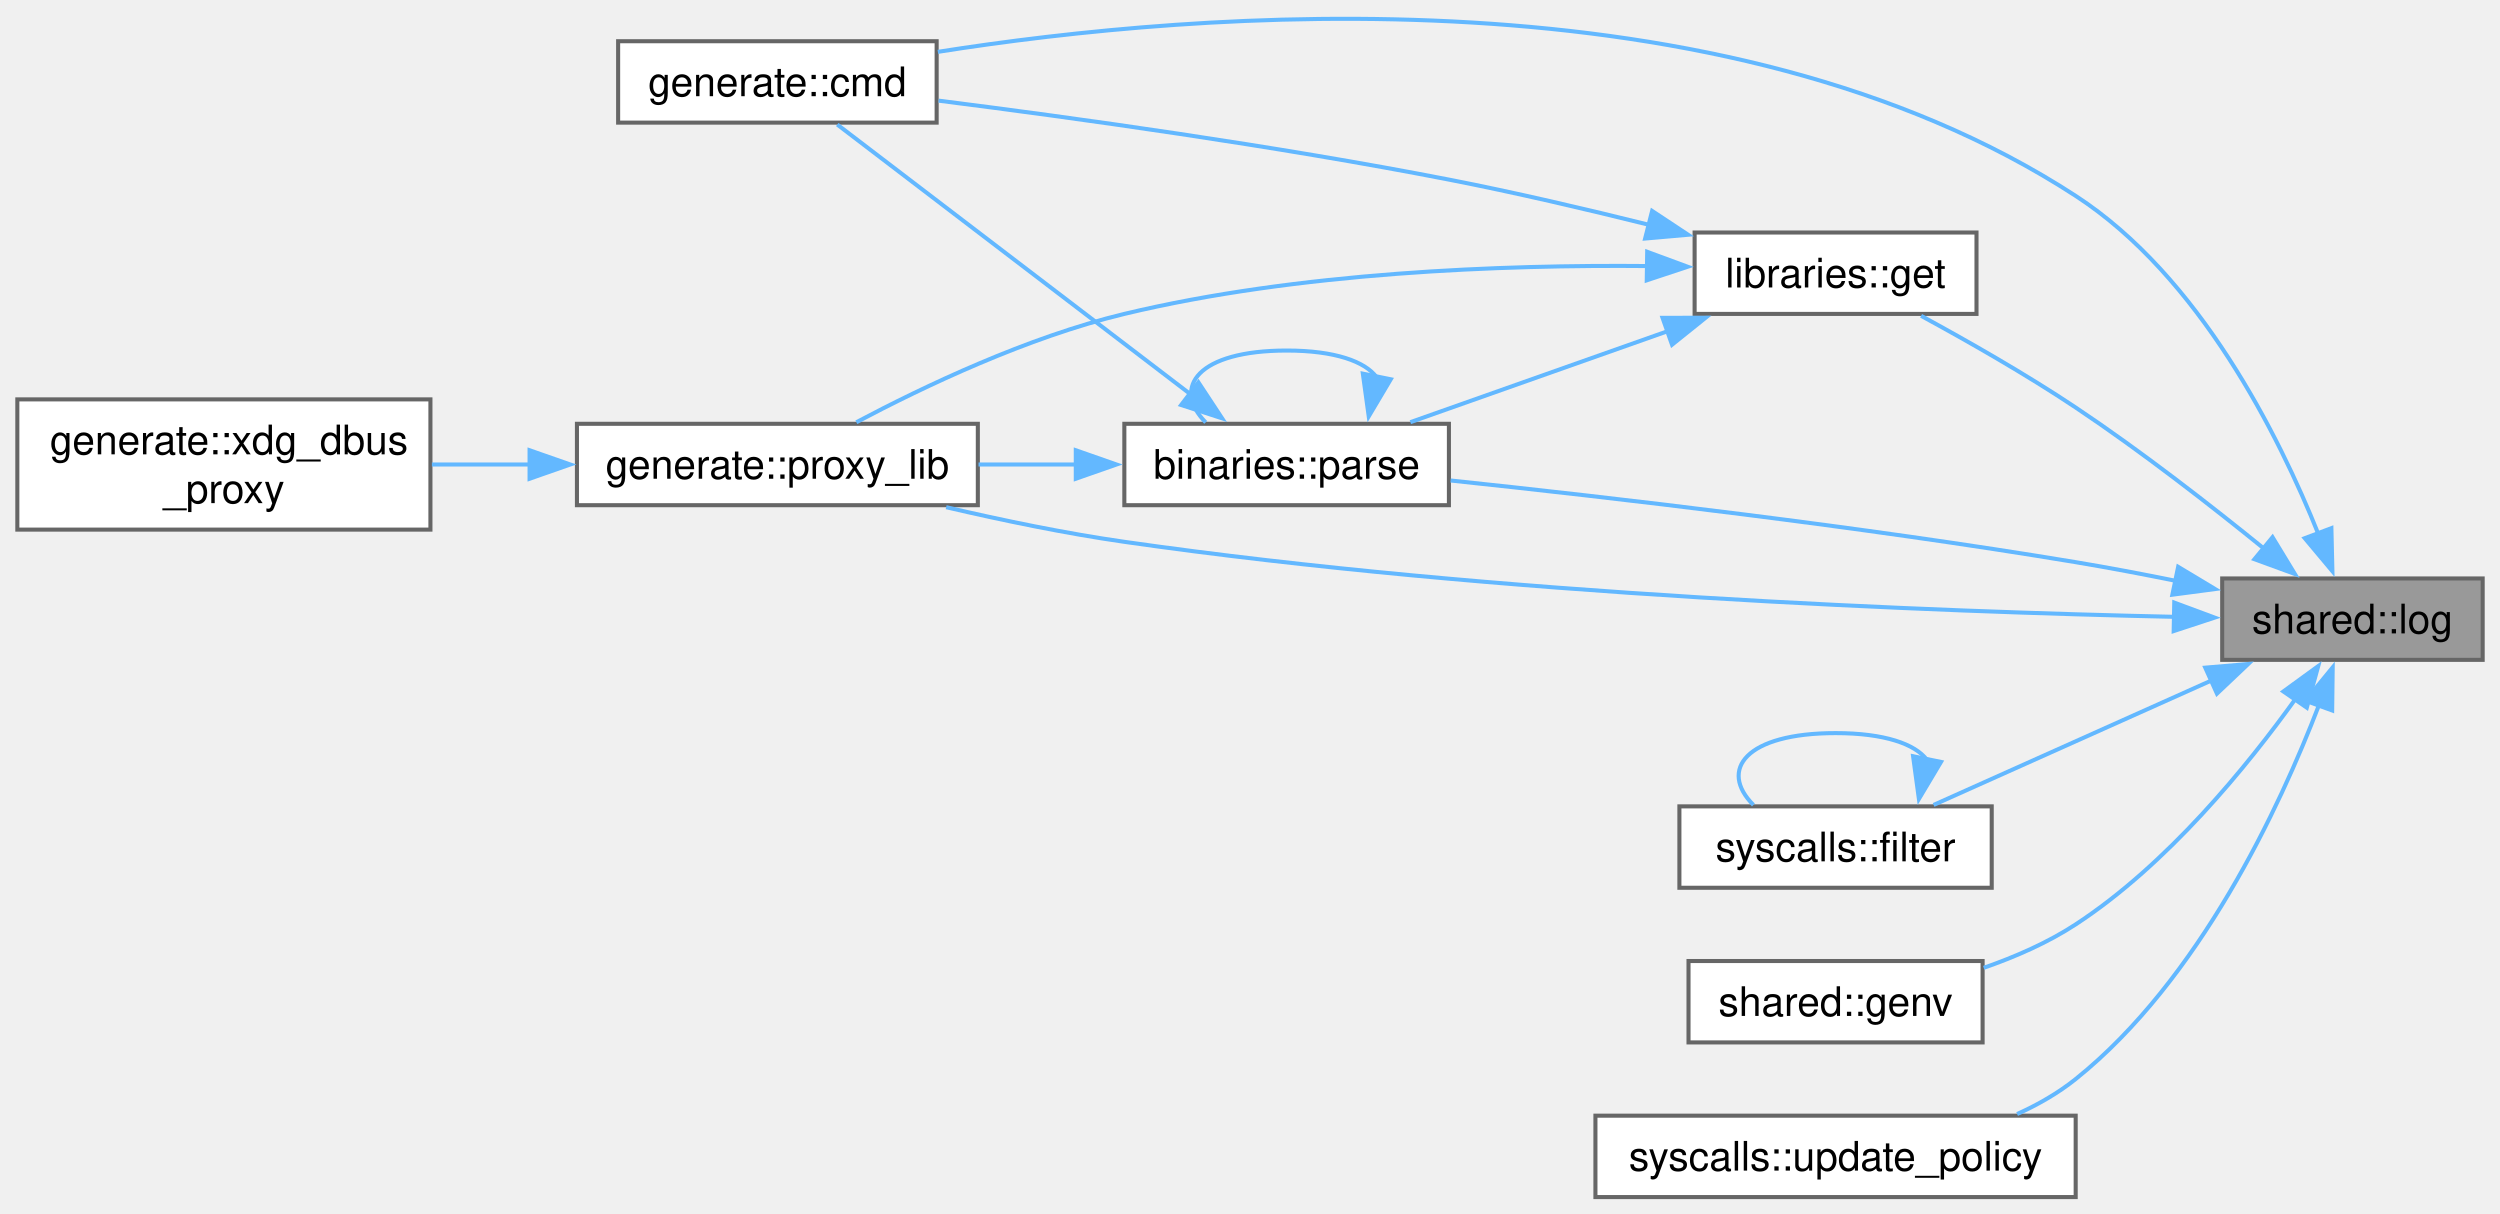
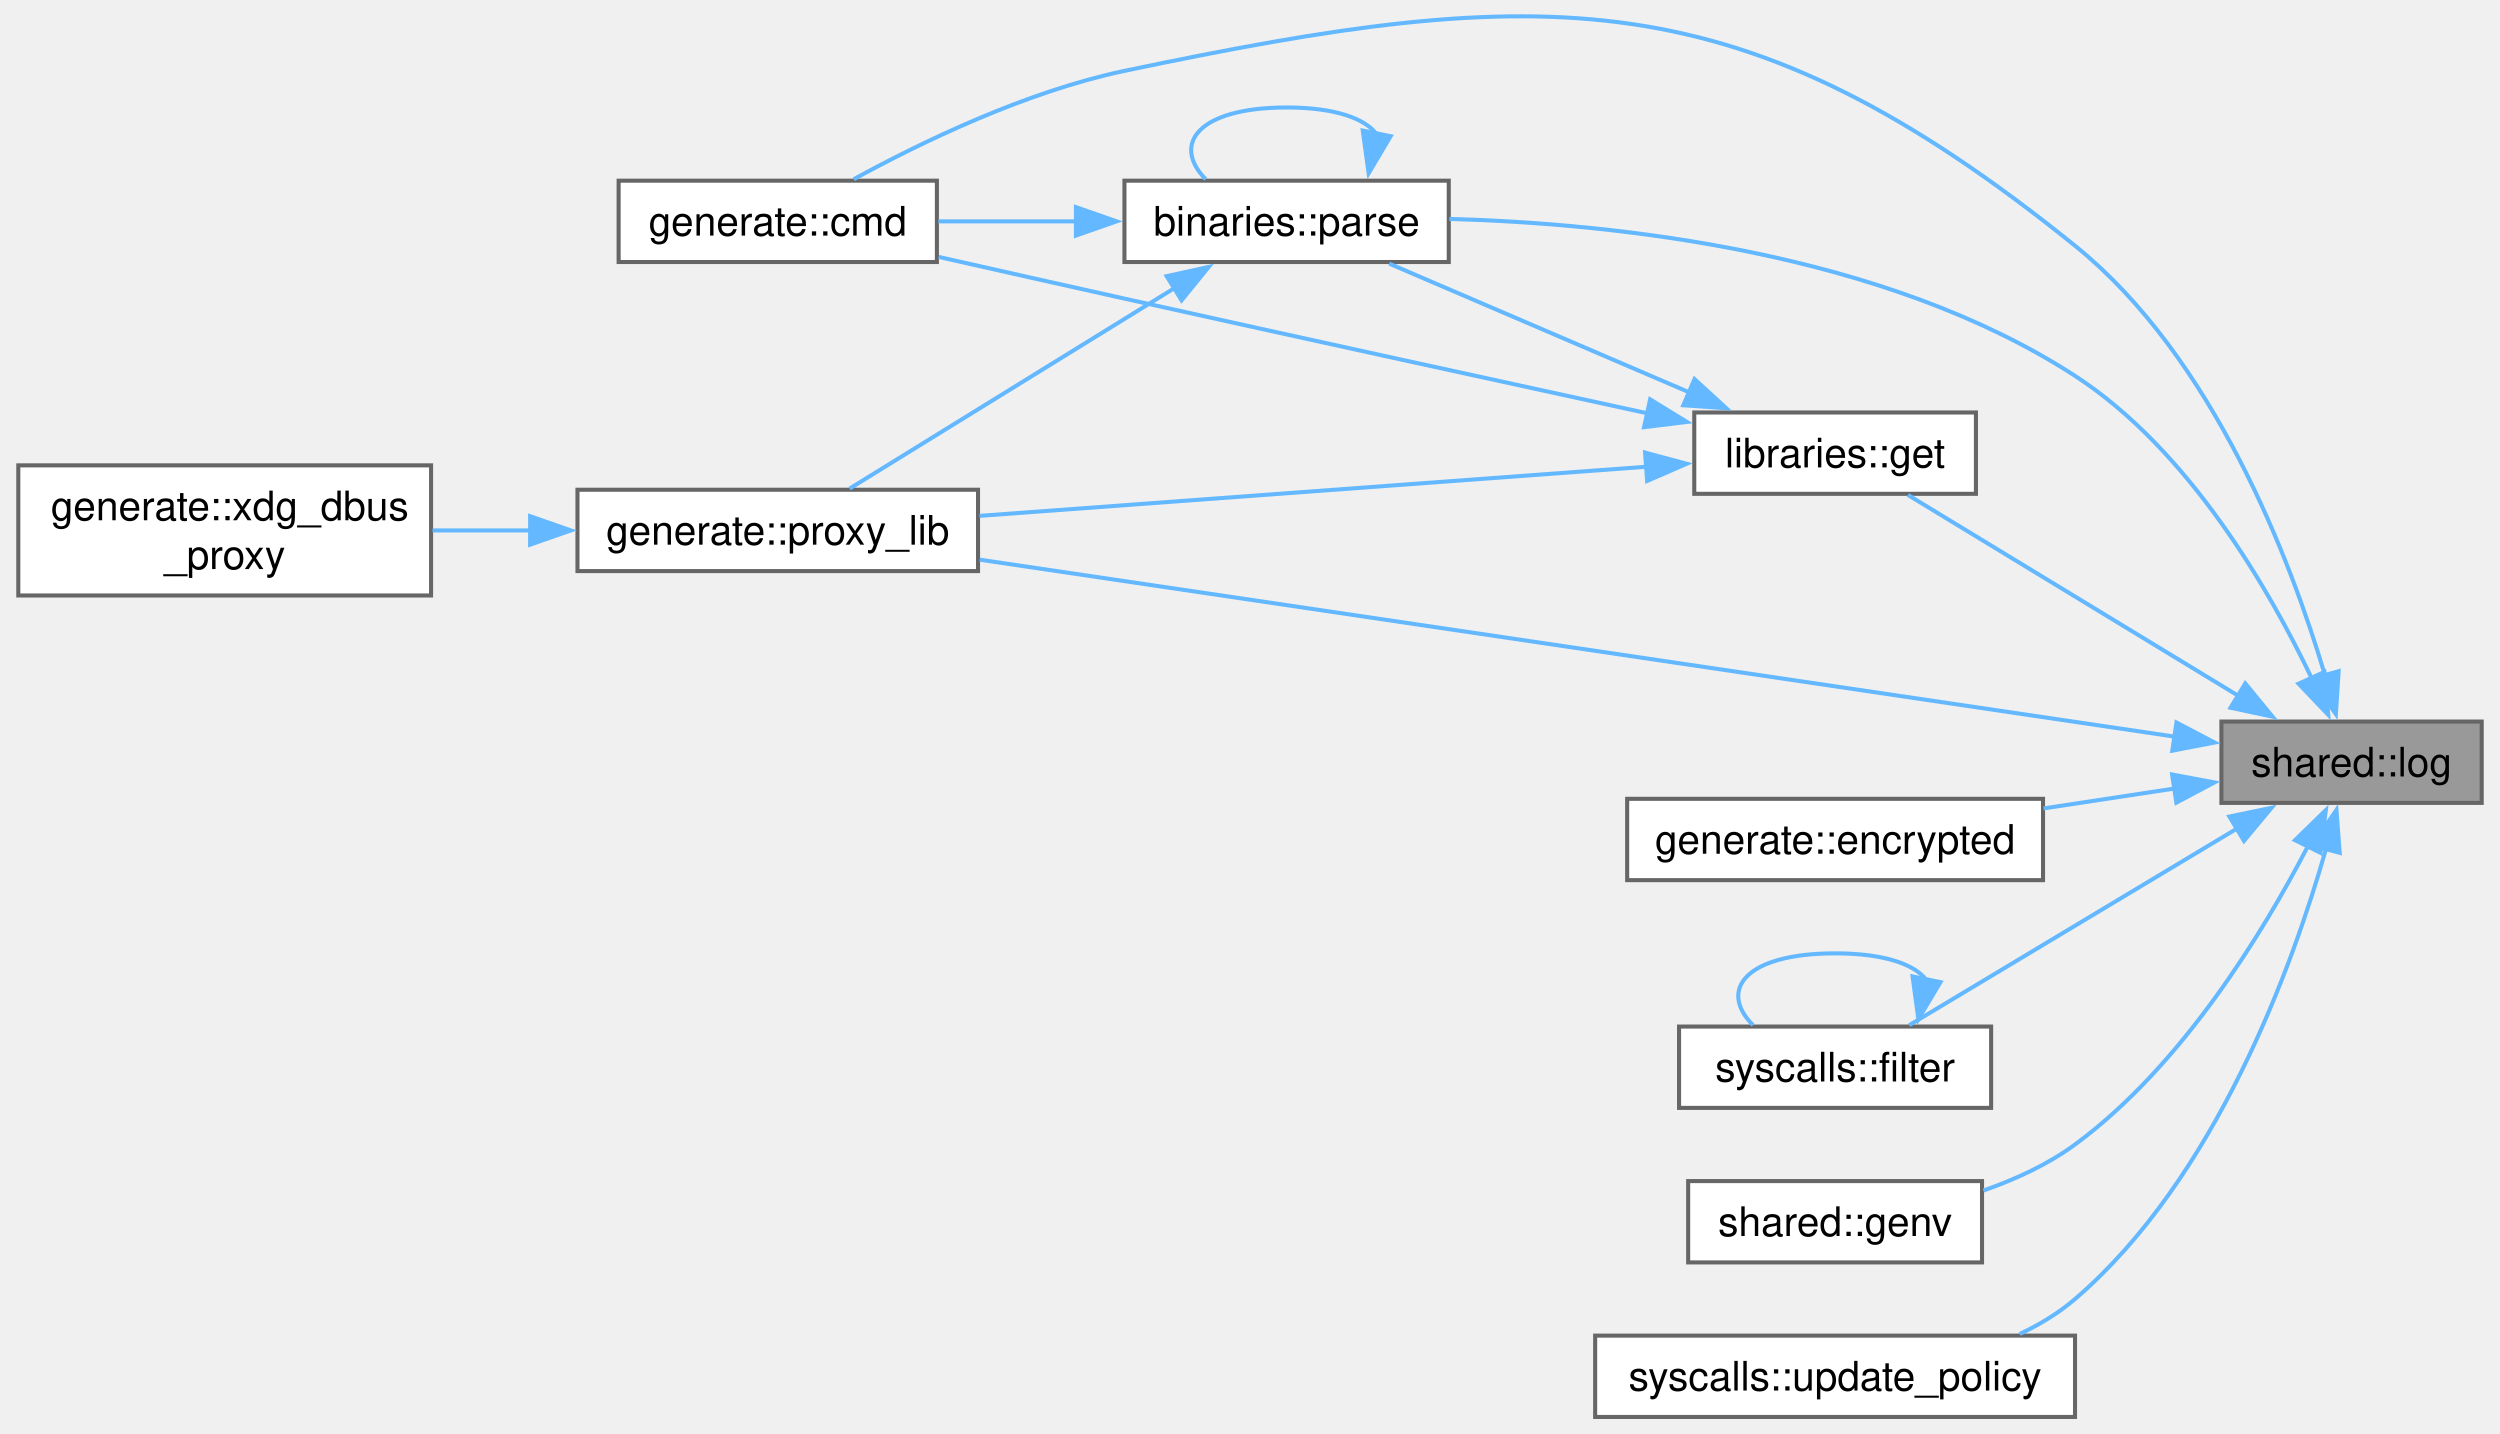
- <svg xmlns="http://www.w3.org/2000/svg" xmlns:xlink="http://www.w3.org/1999/xlink" width="614pt" height="298pt" viewBox="0.00 0.00 613.75 298.13">
-   <g id="graph0" class="graph" transform="scale(1 1) rotate(0) translate(4 294.13)">
+ <svg xmlns="http://www.w3.org/2000/svg" xmlns:xlink="http://www.w3.org/1999/xlink" width="614pt" height="352pt" viewBox="0.00 0.00 613.75 352.43">
+   <g id="graph0" class="graph" transform="scale(1 1) rotate(0) translate(4 348.43)">
    <g id="Node000001" class="node">
      <g id="a_Node000001">
        <a xlink:title="Log output to console, if verbose.">
-           <polygon fill="#999999" stroke="#666666" points="605.75,-152 541.75,-152 541.75,-132 605.75,-132 605.75,-152" />
-           <text text-anchor="middle" x="573.75" y="-138.5" font-family="Helvetica,sans-Serif" font-size="10.00">shared::log</text>
+           <polygon fill="#999999" stroke="#666666" points="605.75,-171 541.75,-171 541.75,-151 605.75,-151 605.75,-171" />
+           <text text-anchor="middle" x="573.75" y="-157.5" font-family="Helvetica,sans-Serif" font-size="10.00">shared::log</text>
        </a>
      </g>
    </g>
    <g id="Node000002" class="node">
      <g id="a_Node000002">
        <a xlink:href="namespacegenerate.html#a38dcdfdf9293b8aafe77392021d65019" target="_top" xlink:title="Generate the bulk of the main program command.">
-           <polygon fill="white" stroke="#666666" points="225.88,-284 147.62,-284 147.62,-264 225.88,-264 225.88,-284" />
-           <text text-anchor="middle" x="186.75" y="-270.5" font-family="Helvetica,sans-Serif" font-size="10.00">generate::cmd</text>
+           <polygon fill="white" stroke="#666666" points="225.88,-304 147.62,-304 147.62,-284 225.88,-284 225.88,-304" />
+           <text text-anchor="middle" x="186.75" y="-290.5" font-family="Helvetica,sans-Serif" font-size="10.00">generate::cmd</text>
        </a>
      </g>
    </g>
    <g id="edge1_Node000001_Node000002" class="edge">
      <g id="a_edge1_Node000001_Node000002">
        <a xlink:title=" ">
-           <path fill="none" stroke="#63b8ff" d="M565.39,-162.89C555.7,-187.09 536.23,-226.18 505.75,-246 419.1,-302.35 289.93,-291.45 226.18,-281.39" />
-           <polygon fill="#63b8ff" stroke="#63b8ff" points="568.58,-164.36 568.83,-153.77 562.03,-161.89 568.58,-164.36" />
+           <path fill="none" stroke="#63b8ff" d="M567.21,-182.4C558.75,-210.78 539.89,-260.46 505.75,-288 423.53,-354.32 375.38,-352.7 272,-331 247.77,-325.91 221.99,-313.42 205.43,-304.36" />
+           <polygon fill="#63b8ff" stroke="#63b8ff" points="570.57,-183.38 569.89,-172.81 563.83,-181.5 570.57,-183.38" />
        </a>
      </g>
    </g>
    <g id="Node000003" class="node">
      <g id="a_Node000003">
+         <a xlink:href="namespacegenerate.html#a856a8762019042bef78ae7778e85bca1" target="_top" xlink:title="Handle an encrypted FS Sandbox.">
+           <polygon fill="white" stroke="#666666" points="497.88,-152 395.62,-152 395.62,-132 497.88,-132 497.88,-152" />
+           <text text-anchor="middle" x="446.75" y="-138.5" font-family="Helvetica,sans-Serif" font-size="10.00">generate::encrypted</text>
+         </a>
+       </g>
+     </g>
+     <g id="edge2_Node000001_Node000003" class="edge">
+       <g id="a_edge2_Node000001_Node000003">
+         <a xlink:title=" ">
+           <path fill="none" stroke="#63b8ff" d="M530.24,-154.54C519.88,-152.96 508.69,-151.26 498,-149.64" />
+           <polygon fill="#63b8ff" stroke="#63b8ff" points="529.62,-157.98 540.03,-156.03 530.67,-151.06 529.62,-157.98" />
+         </a>
+       </g>
+     </g>
+     <g id="Node000004" class="node">
+       <g id="a_Node000004">
        <a xlink:href="namespacesyscalls.html#aabdab752b02a21ab92e3af4fabba493b" target="_top" xlink:title="Generate a syscall filter.">
          <polygon fill="white" stroke="#666666" points="485.12,-96 408.38,-96 408.38,-76 485.12,-76 485.12,-96" />
          <text text-anchor="middle" x="446.75" y="-82.5" font-family="Helvetica,sans-Serif" font-size="10.00">syscalls::filter</text>
        </a>
      </g>
    </g>
-     <g id="edge2_Node000001_Node000003" class="edge">
-       <g id="a_edge2_Node000001_Node000003">
-         <a xlink:title=" ">
-           <path fill="none" stroke="#63b8ff" d="M539.15,-126.95C517.54,-117.27 490.02,-104.93 470.84,-96.35" />
-           <polygon fill="#63b8ff" stroke="#63b8ff" points="537.59,-130.08 548.15,-130.98 540.46,-123.7 537.59,-130.08" />
-         </a>
-       </g>
-     </g>
-     <g id="Node000004" class="node">
-       <g id="a_Node000004">
+     <g id="edge3_Node000001_Node000004" class="edge">
+       <g id="a_edge3_Node000001_Node000004">
+         <a xlink:title=" ">
+           <path fill="none" stroke="#63b8ff" d="M545.61,-144.71C521.11,-130.01 485.81,-108.84 464.98,-96.34" />
+           <polygon fill="#63b8ff" stroke="#63b8ff" points="543.7,-147.65 554.07,-149.79 547.3,-141.65 543.7,-147.65" />
+         </a>
+       </g>
+     </g>
+     <g id="Node000005" class="node">
+       <g id="a_Node000005">
        <a xlink:href="namespaceshared.html#a00b81f070735db096bbcd00c9d87188e" target="_top" xlink:title="Attach an environment variable to the sandbox.">
          <polygon fill="white" stroke="#666666" points="482.88,-58 410.62,-58 410.62,-38 482.88,-38 482.88,-58" />
          <text text-anchor="middle" x="446.75" y="-44.5" font-family="Helvetica,sans-Serif" font-size="10.00">shared::genv</text>
        </a>
      </g>
    </g>
-     <g id="edge4_Node000001_Node000004" class="edge">
-       <g id="a_edge4_Node000001_Node000004">
-         <a xlink:title=" ">
-           <path fill="none" stroke="#63b8ff" d="M559.99,-122.72C547.88,-105.81 528.23,-81.7 505.75,-67 498.92,-62.53 490.95,-59.04 483.15,-56.33" />
-           <polygon fill="#63b8ff" stroke="#63b8ff" points="556.78,-124.23 565.35,-130.47 562.54,-120.25 556.78,-124.23" />
-         </a>
-       </g>
-     </g>
-     <g id="Node000005" class="node">
-       <g id="a_Node000005">
-         <a xlink:href="namespacelibraries.html#a4dfd6ab45adf8dc18ea57bc1f88eaedf" target="_top" xlink:title="Recursively resolve all shared-libraries needed by a library.">
-           <polygon fill="white" stroke="#666666" points="481.38,-237 412.12,-237 412.12,-217 481.38,-217 481.38,-237" />
-           <text text-anchor="middle" x="446.75" y="-223.5" font-family="Helvetica,sans-Serif" font-size="10.00">libraries::get</text>
-         </a>
-       </g>
-     </g>
    <g id="edge5_Node000001_Node000005" class="edge">
      <g id="a_edge5_Node000001_Node000005">
        <a xlink:title=" ">
-           <path fill="none" stroke="#63b8ff" d="M552.19,-159.19C539.21,-169.73 521.91,-183.21 505.75,-194 493.51,-202.17 479.14,-210.35 467.77,-216.53" />
-           <polygon fill="#63b8ff" stroke="#63b8ff" points="554.12,-162.14 559.62,-153.09 549.67,-156.73 554.12,-162.14" />
+           <path fill="none" stroke="#63b8ff" d="M563.02,-140.36C551.97,-119.07 532.03,-86.32 505.75,-67 499.09,-62.1 491.11,-58.43 483.22,-55.68" />
+           <polygon fill="#63b8ff" stroke="#63b8ff" points="559.84,-141.83 567.42,-149.23 566.11,-138.72 559.84,-141.83" />
        </a>
      </g>
    </g>
    <g id="Node000006" class="node">
      <g id="a_Node000006">
-         <a xlink:href="namespacebinaries.html#ac1478c81b2eb2c4ecdba98e92c4e7651" target="_top" xlink:title="Parse a binary to determine dependencies.">
-           <polygon fill="white" stroke="#666666" points="351.75,-190 272,-190 272,-170 351.75,-170 351.75,-190" />
-           <text text-anchor="middle" x="311.88" y="-176.5" font-family="Helvetica,sans-Serif" font-size="10.00">binaries::parse</text>
-         </a>
-       </g>
-     </g>
-     <g id="edge13_Node000001_Node000006" class="edge">
-       <g id="a_edge13_Node000001_Node000006">
-         <a xlink:title=" ">
-           <path fill="none" stroke="#63b8ff" d="M530.31,-151.42C522.18,-153.07 513.72,-154.67 505.75,-156 452.83,-164.81 391.24,-171.93 352.17,-176.07" />
-           <polygon fill="#63b8ff" stroke="#63b8ff" points="530.93,-154.86 540.01,-149.4 529.51,-148.01 530.93,-154.86" />
+         <a xlink:href="namespacelibraries.html#a4dfd6ab45adf8dc18ea57bc1f88eaedf" target="_top" xlink:title="Recursively resolve all shared-libraries needed by a library.">
+           <polygon fill="white" stroke="#666666" points="481.38,-247 412.12,-247 412.12,-227 481.38,-227 481.38,-247" />
+           <text text-anchor="middle" x="446.75" y="-233.5" font-family="Helvetica,sans-Serif" font-size="10.00">libraries::get</text>
+         </a>
+       </g>
+     </g>
+     <g id="edge6_Node000001_Node000006" class="edge">
+       <g id="a_edge6_Node000001_Node000006">
+         <a xlink:title=" ">
+           <path fill="none" stroke="#63b8ff" d="M545.83,-177.37C521.2,-192.35 485.51,-214.04 464.66,-226.72" />
+           <polygon fill="#63b8ff" stroke="#63b8ff" points="547.61,-180.38 554.34,-172.19 543.98,-174.4 547.61,-180.38" />
        </a>
      </g>
    </g>
    <g id="Node000007" class="node">
      <g id="a_Node000007">
-         <a xlink:href="namespacegenerate.html#a17cf0da8addab269d21c2c8074d85c4e" target="_top" xlink:title="Setup the Proxy's SOF.">
-           <polygon fill="white" stroke="#666666" points="236,-190 137.5,-190 137.5,-170 236,-170 236,-190" />
-           <text text-anchor="middle" x="186.75" y="-176.5" font-family="Helvetica,sans-Serif" font-size="10.00">generate::proxy_lib</text>
+         <a xlink:href="namespacebinaries.html#ac1478c81b2eb2c4ecdba98e92c4e7651" target="_top" xlink:title="Parse a binary to determine dependencies.">
+           <polygon fill="white" stroke="#666666" points="351.75,-304 272,-304 272,-284 351.75,-284 351.75,-304" />
+           <text text-anchor="middle" x="311.88" y="-290.5" font-family="Helvetica,sans-Serif" font-size="10.00">binaries::parse</text>
        </a>
      </g>
    </g>
    <g id="edge14_Node000001_Node000007" class="edge">
      <g id="a_edge14_Node000001_Node000007">
        <a xlink:title=" ">
-           <path fill="none" stroke="#63b8ff" d="M530.05,-142.57C471.55,-143.83 363.33,-147.9 272,-161 257.6,-163.06 242.02,-166.29 228.22,-169.51" />
-           <polygon fill="#63b8ff" stroke="#63b8ff" points="529.97,-146.07 539.9,-142.38 529.83,-139.07 529.97,-146.07" />
-         </a>
-       </g>
-     </g>
-     <g id="Node000009" class="node">
-       <g id="a_Node000009">
+           <path fill="none" stroke="#63b8ff" d="M564,-181.53C553.49,-203.56 533.72,-237.85 505.75,-256 458.94,-286.37 393.25,-293.45 351.89,-294.6" />
+           <polygon fill="#63b8ff" stroke="#63b8ff" points="567.08,-183.2 568.02,-172.65 560.71,-180.31 567.08,-183.2" />
+         </a>
+       </g>
+     </g>
+     <g id="Node000008" class="node">
+       <g id="a_Node000008">
+         <a xlink:href="namespacegenerate.html#a17cf0da8addab269d21c2c8074d85c4e" target="_top" xlink:title="Setup the Proxy's SOF.">
+           <polygon fill="white" stroke="#666666" points="236,-228 137.5,-228 137.5,-208 236,-208 236,-228" />
+           <text text-anchor="middle" x="186.75" y="-214.5" font-family="Helvetica,sans-Serif" font-size="10.00">generate::proxy_lib</text>
+         </a>
+       </g>
+     </g>
+     <g id="edge15_Node000001_Node000008" class="edge">
+       <g id="a_edge15_Node000001_Node000008">
+         <a xlink:title=" ">
+           <path fill="none" stroke="#63b8ff" d="M530.24,-167.29C458.18,-177.96 312.45,-199.54 236.41,-210.8" />
+           <polygon fill="#63b8ff" stroke="#63b8ff" points="530.69,-170.76 540.07,-165.84 529.67,-163.84 530.69,-170.76" />
+         </a>
+       </g>
+     </g>
+     <g id="Node000010" class="node">
+       <g id="a_Node000010">
        <a xlink:href="namespacesyscalls.html#a501461c3842033cfab85ba4b8f328ed8" target="_top" xlink:title="Append an existing policy with newly discovered syscalls.">
          <polygon fill="white" stroke="#666666" points="505.75,-20 387.75,-20 387.75,0 505.75,0 505.75,-20" />
          <text text-anchor="middle" x="446.75" y="-6.5" font-family="Helvetica,sans-Serif" font-size="10.00">syscalls::update_policy</text>
        </a>
      </g>
    </g>
-     <g id="edge15_Node000001_Node000009" class="edge">
-       <g id="a_edge15_Node000001_Node000009">
-         <a xlink:title=" ">
-           <path fill="none" stroke="#63b8ff" d="M565.55,-120.94C555.83,-95.59 536.16,-53.39 505.75,-29 501.45,-25.55 496.51,-22.72 491.36,-20.4" />
-           <polygon fill="#63b8ff" stroke="#63b8ff" points="562.19,-121.96 568.9,-130.16 568.77,-119.56 562.19,-121.96" />
-         </a>
-       </g>
-     </g>
-     <g id="edge3_Node000003_Node000003" class="edge">
-       <g id="a_edge3_Node000003_Node000003">
+     <g id="edge16_Node000001_Node000010" class="edge">
+       <g id="a_edge16_Node000001_Node000010">
+         <a xlink:title=" ">
+           <path fill="none" stroke="#63b8ff" d="M567.5,-139.81C559.22,-110.74 540.4,-58.72 505.75,-29 501.73,-25.55 497.06,-22.72 492.16,-20.41" />
+           <polygon fill="#63b8ff" stroke="#63b8ff" points="564.06,-140.52 570.03,-149.27 570.83,-138.71 564.06,-140.52" />
+         </a>
+       </g>
+     </g>
+     <g id="edge4_Node000004_Node000004" class="edge">
+       <g id="a_edge4_Node000004_Node000004">
        <a xlink:title=" ">
          <path fill="none" stroke="#63b8ff" d="M469.2,-107.44C466.31,-111.3 458.82,-114 446.75,-114 424.67,-114 417.95,-104.98 426.57,-96.34" />
          <polygon fill="#63b8ff" stroke="#63b8ff" points="472.66,-106.92 467.23,-97.82 465.8,-108.32 472.66,-106.92" />
        </a>
      </g>
    </g>
-     <g id="edge6_Node000005_Node000002" class="edge">
-       <g id="a_edge6_Node000005_Node000002">
-         <a xlink:title=" ">
-           <path fill="none" stroke="#63b8ff" d="M401.08,-238.85C385.53,-242.72 367.94,-246.84 351.75,-250 309.1,-258.32 259.71,-265.17 226.36,-269.4" />
-           <polygon fill="#63b8ff" stroke="#63b8ff" points="401.68,-242.3 410.52,-236.45 399.96,-235.52 401.68,-242.3" />
-         </a>
-       </g>
-     </g>
-     <g id="edge7_Node000005_Node000006" class="edge">
-       <g id="a_edge7_Node000005_Node000006">
-         <a xlink:title=" ">
-           <path fill="none" stroke="#63b8ff" d="M405.42,-212.73C385.07,-205.54 360.84,-196.97 342.28,-190.4" />
-           <polygon fill="#63b8ff" stroke="#63b8ff" points="404.24,-216.03 414.83,-216.06 406.57,-209.43 404.24,-216.03" />
-         </a>
-       </g>
-     </g>
-     <g id="edge12_Node000005_Node000007" class="edge">
-       <g id="a_edge12_Node000005_Node000007">
-         <a xlink:title=" ">
-           <path fill="none" stroke="#63b8ff" d="M400.51,-228.76C365.06,-229.09 314.76,-227.27 272,-217 248.23,-211.29 222.78,-199.19 206.15,-190.38" />
-           <polygon fill="#63b8ff" stroke="#63b8ff" points="400.47,-232.26 410.41,-228.59 400.36,-225.26 400.47,-232.26" />
-         </a>
-       </g>
-     </g>
-     <g id="edge8_Node000006_Node000002" class="edge">
-       <g id="a_edge8_Node000006_Node000002">
-         <a xlink:title=" ">
-           <path fill="none" stroke="#63b8ff" d="M288.3,-197.23C262.91,-216.62 222.48,-247.48 201.46,-263.53" />
-           <polygon fill="#63b8ff" stroke="#63b8ff" points="290.2,-200.19 296.03,-191.34 285.95,-194.62 290.2,-200.19" />
-         </a>
-       </g>
-     </g>
-     <g id="edge9_Node000006_Node000006" class="edge">
-       <g id="a_edge9_Node000006_Node000006">
-         <a xlink:title=" ">
-           <path fill="none" stroke="#63b8ff" d="M333.99,-201.44C331.14,-205.3 323.77,-208 311.88,-208 290.12,-208 283.5,-198.98 291.99,-190.34" />
-           <polygon fill="#63b8ff" stroke="#63b8ff" points="337.46,-200.94 332.05,-191.82 330.6,-202.32 337.46,-200.94" />
-         </a>
-       </g>
-     </g>
-     <g id="edge10_Node000006_Node000007" class="edge">
-       <g id="a_edge10_Node000006_Node000007">
-         <a xlink:title=" ">
-           <path fill="none" stroke="#63b8ff" d="M260.19,-180C252.25,-180 244.06,-180 236.17,-180" />
-           <polygon fill="#63b8ff" stroke="#63b8ff" points="260.07,-183.5 270.07,-180 260.07,-176.5 260.07,-183.5" />
-         </a>
-       </g>
-     </g>
-     <g id="Node000008" class="node">
-       <g id="a_Node000008">
-         <a xlink:href="namespacegenerate.html#a5c0026523dd30f942c55ad25f1b607b4" target="_top" xlink:title="Spawn an instance of the xdg-dbus-proxy for the application instance.">
-           <polygon fill="white" stroke="#666666" points="101.5,-196 0,-196 0,-164 101.5,-164 101.5,-196" />
-           <text text-anchor="start" x="8" y="-182.5" font-family="Helvetica,sans-Serif" font-size="10.00">generate::xdg_dbus</text>
-           <text text-anchor="middle" x="50.75" y="-170.5" font-family="Helvetica,sans-Serif" font-size="10.00">_proxy</text>
+     <g id="edge7_Node000006_Node000002" class="edge">
+       <g id="a_edge7_Node000006_Node000002">
+         <a xlink:title=" ">
+           <path fill="none" stroke="#63b8ff" d="M400.93,-246.72C365.84,-254.35 315.79,-265.27 272,-275 257.07,-278.32 240.66,-282.01 226.32,-285.25" />
+           <polygon fill="#63b8ff" stroke="#63b8ff" points="401.27,-250.23 410.3,-244.68 399.78,-243.39 401.27,-250.23" />
+         </a>
+       </g>
+     </g>
+     <g id="edge8_Node000006_Node000007" class="edge">
+       <g id="a_edge8_Node000006_Node000007">
+         <a xlink:title=" ">
+           <path fill="none" stroke="#63b8ff" d="M410.91,-251.94C387.69,-261.91 357.74,-274.75 337.09,-283.61" />
+           <polygon fill="#63b8ff" stroke="#63b8ff" points="412.18,-255.21 419.99,-248.05 409.42,-248.78 412.18,-255.21" />
+         </a>
+       </g>
+     </g>
+     <g id="edge13_Node000006_Node000008" class="edge">
+       <g id="a_edge13_Node000006_Node000008">
+         <a xlink:title=" ">
+           <path fill="none" stroke="#63b8ff" d="M400.34,-233.66C354.35,-230.27 283.46,-225.05 236.36,-221.58" />
+           <polygon fill="#63b8ff" stroke="#63b8ff" points="400.02,-237.14 410.25,-234.39 400.53,-230.16 400.02,-237.14" />
+         </a>
+       </g>
+     </g>
+     <g id="edge9_Node000007_Node000002" class="edge">
+       <g id="a_edge9_Node000007_Node000002">
+         <a xlink:title=" ">
+           <path fill="none" stroke="#63b8ff" d="M260.41,-294C249,-294 237.07,-294 226.25,-294" />
+           <polygon fill="#63b8ff" stroke="#63b8ff" points="260.07,-297.5 270.07,-294 260.07,-290.5 260.07,-297.5" />
+         </a>
+       </g>
+     </g>
+     <g id="edge10_Node000007_Node000007" class="edge">
+       <g id="a_edge10_Node000007_Node000007">
+         <a xlink:title=" ">
+           <path fill="none" stroke="#63b8ff" d="M333.99,-315.44C331.14,-319.3 323.77,-322 311.88,-322 290.12,-322 283.5,-312.98 291.99,-304.34" />
+           <polygon fill="#63b8ff" stroke="#63b8ff" points="337.46,-314.94 332.05,-305.82 330.6,-316.32 337.46,-314.94" />
        </a>
      </g>
    </g>
    <g id="edge11_Node000007_Node000008" class="edge">
      <g id="a_edge11_Node000007_Node000008">
        <a xlink:title=" ">
-           <path fill="none" stroke="#63b8ff" d="M126.08,-180C117.99,-180 109.76,-180 101.86,-180" />
-           <polygon fill="#63b8ff" stroke="#63b8ff" points="125.86,-183.5 135.86,-180 125.86,-176.5 125.86,-183.5" />
+           <path fill="none" stroke="#63b8ff" d="M284.36,-277.63C260.09,-262.65 224.94,-240.96 204.41,-228.28" />
+           <polygon fill="#63b8ff" stroke="#63b8ff" points="282.38,-280.52 292.73,-282.8 286.05,-274.57 282.38,-280.52" />
+         </a>
+       </g>
+     </g>
+     <g id="Node000009" class="node">
+       <g id="a_Node000009">
+         <a xlink:href="namespacegenerate.html#a5c0026523dd30f942c55ad25f1b607b4" target="_top" xlink:title="Spawn an instance of the xdg-dbus-proxy for the application instance.">
+           <polygon fill="white" stroke="#666666" points="101.5,-234 0,-234 0,-202 101.5,-202 101.5,-234" />
+           <text text-anchor="start" x="8" y="-220.5" font-family="Helvetica,sans-Serif" font-size="10.00">generate::xdg_dbus</text>
+           <text text-anchor="middle" x="50.75" y="-208.5" font-family="Helvetica,sans-Serif" font-size="10.00">_proxy</text>
+         </a>
+       </g>
+     </g>
+     <g id="edge12_Node000008_Node000009" class="edge">
+       <g id="a_edge12_Node000008_Node000009">
+         <a xlink:title=" ">
+           <path fill="none" stroke="#63b8ff" d="M126.08,-218C117.99,-218 109.76,-218 101.86,-218" />
+           <polygon fill="#63b8ff" stroke="#63b8ff" points="125.86,-221.5 135.86,-218 125.86,-214.5 125.86,-221.5" />
        </a>
      </g>
    </g>
  </g>
</svg>
